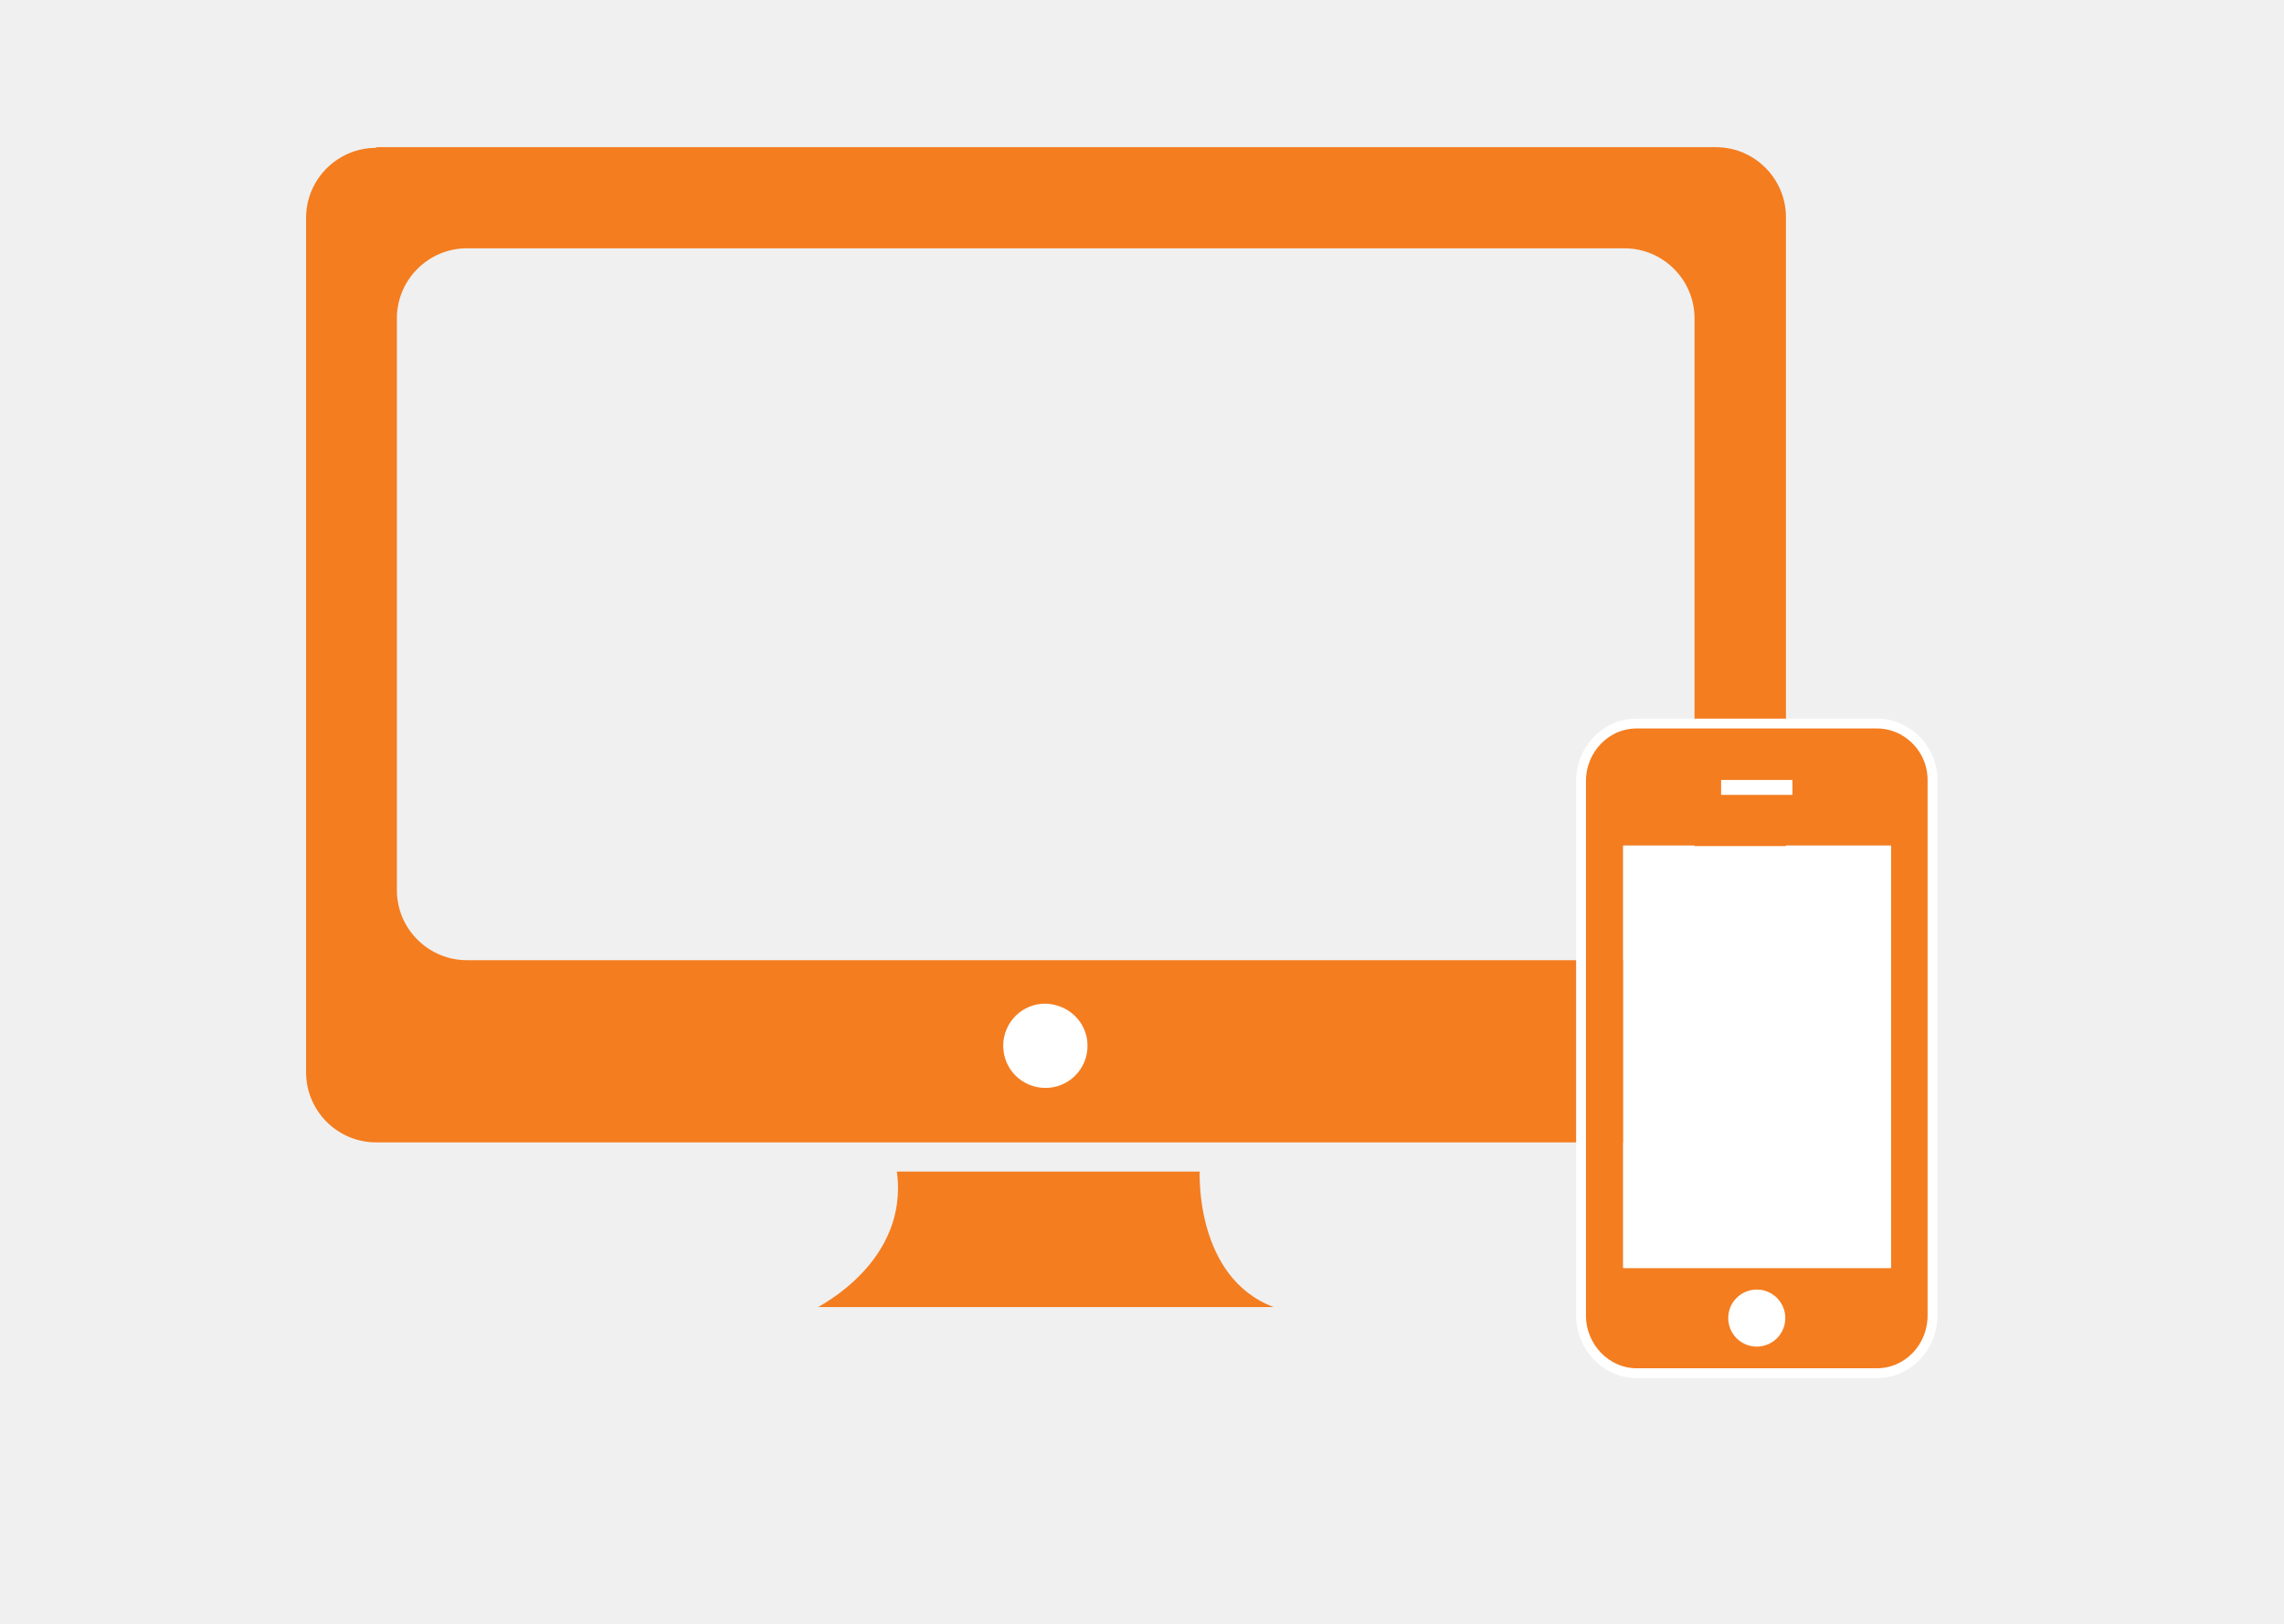
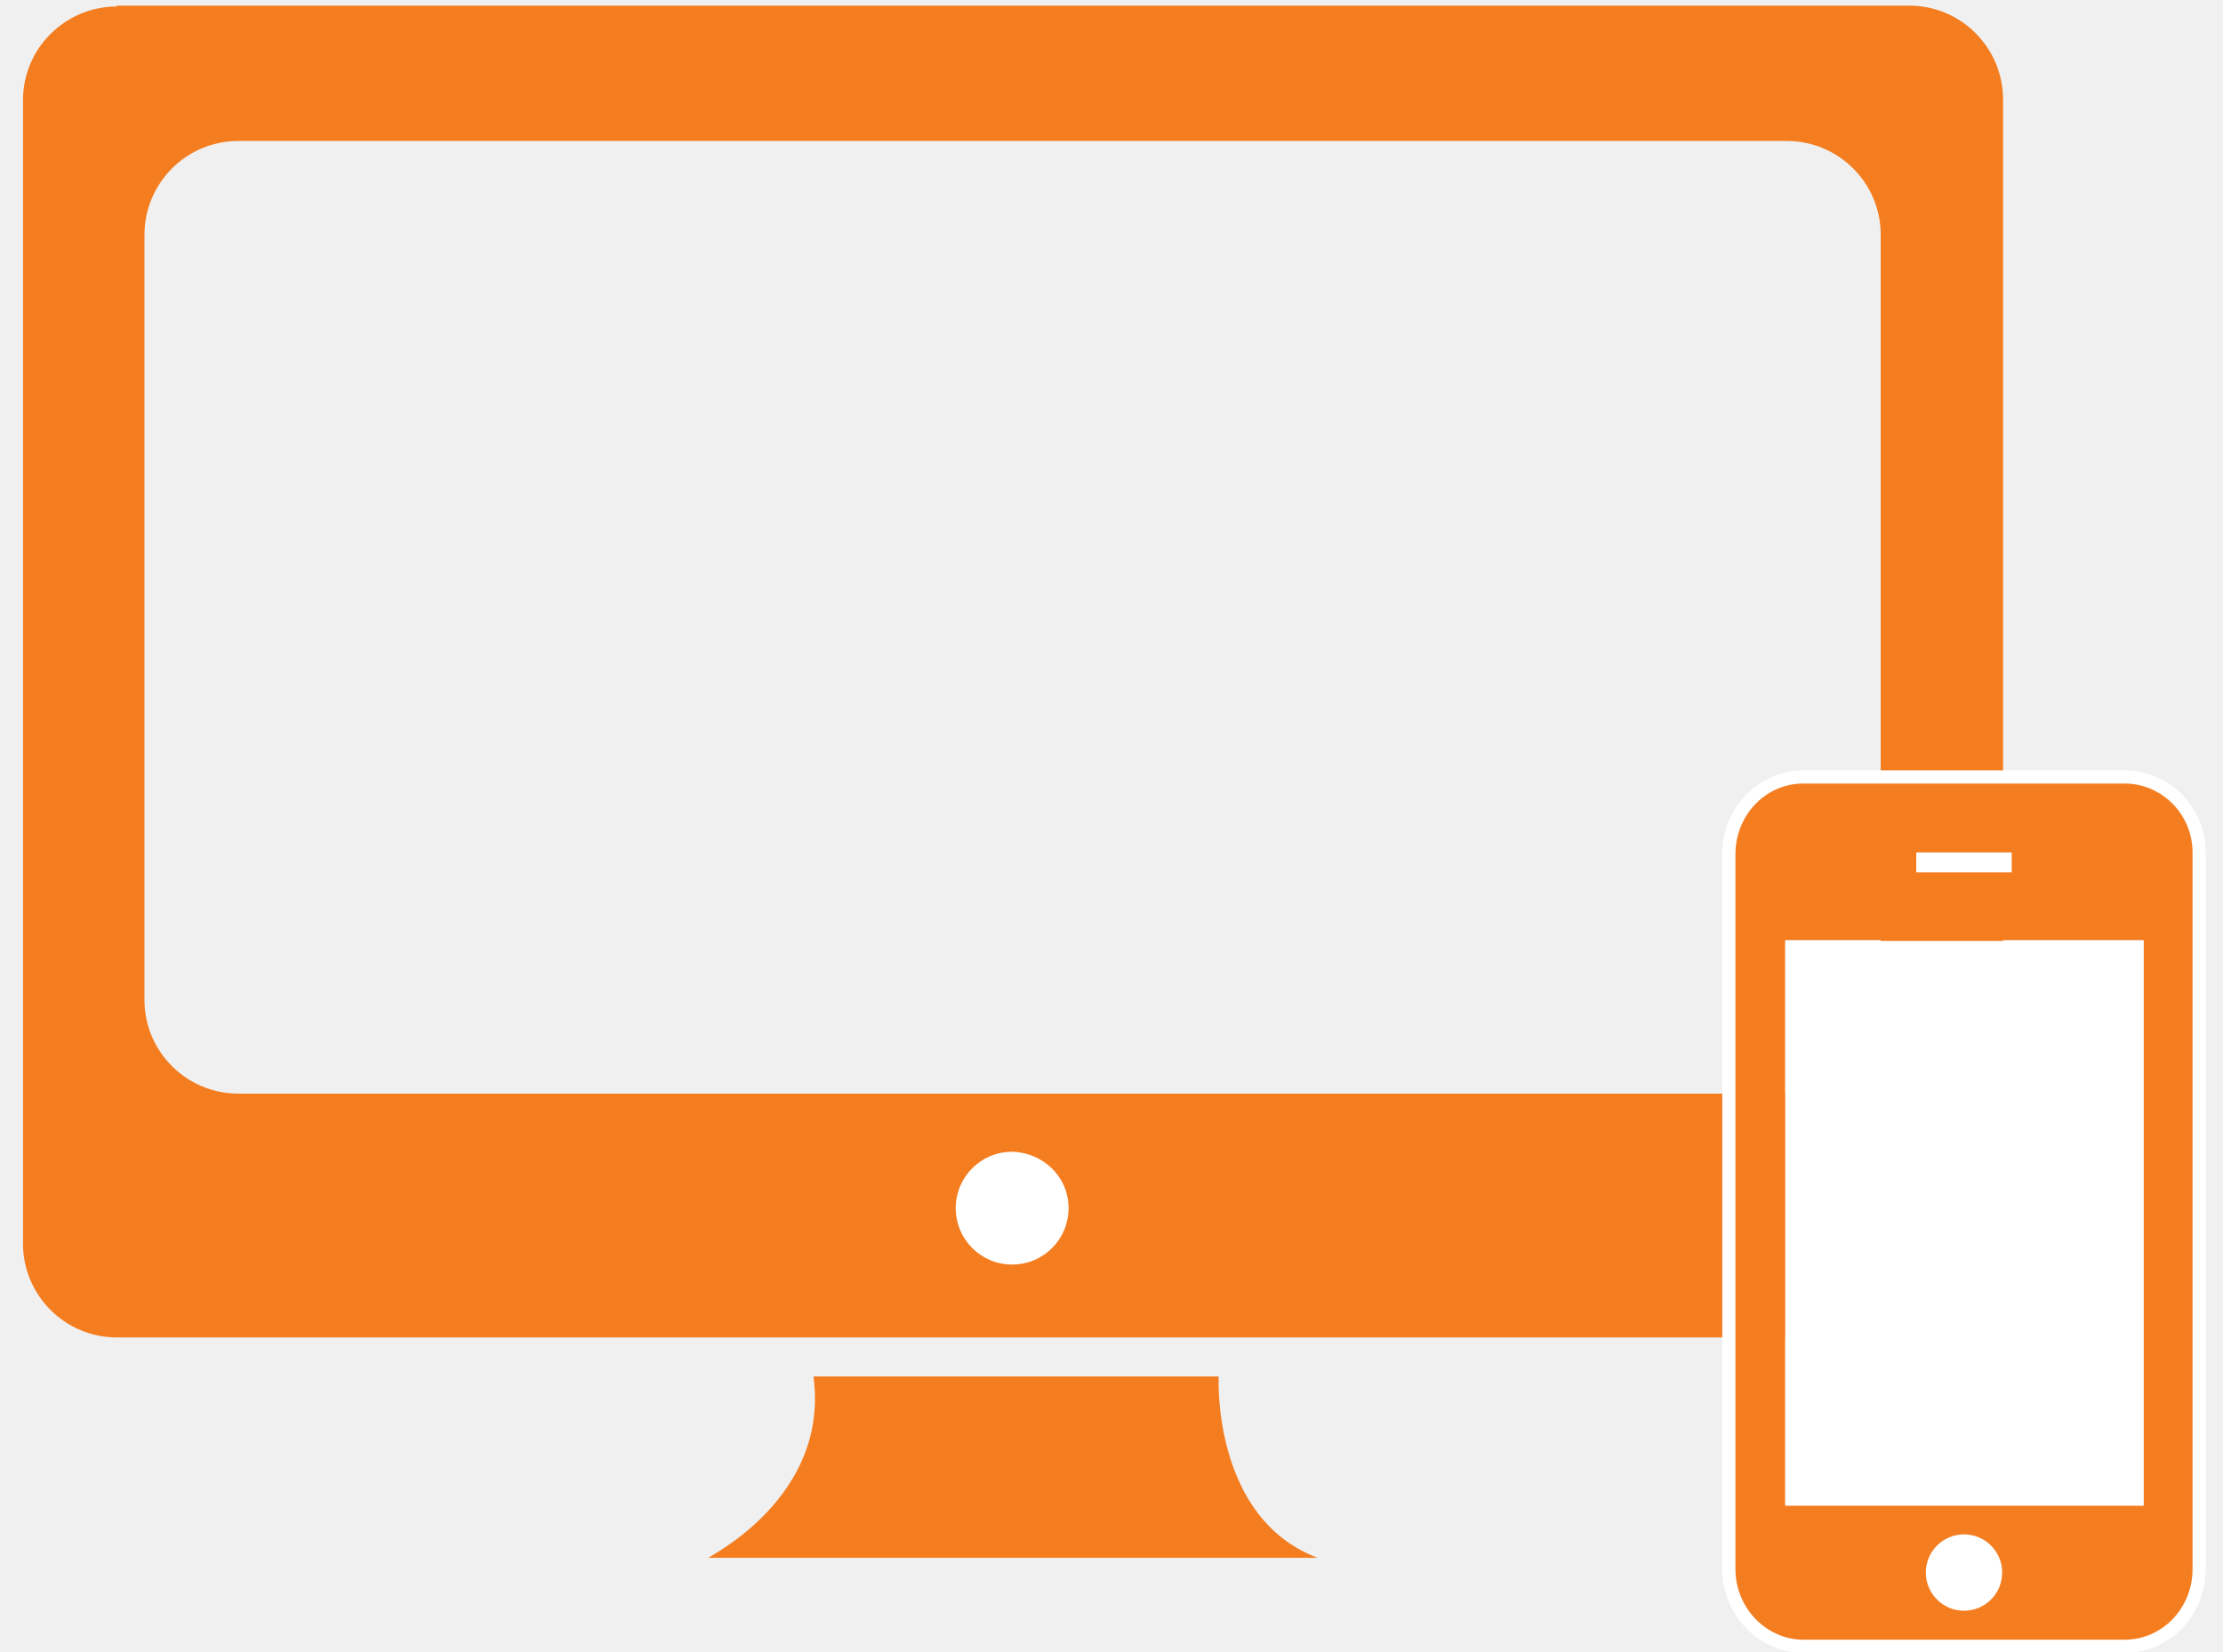
- <svg xmlns="http://www.w3.org/2000/svg" version="1.1" id="Layer_1" x="0px" y="0px" width="352.2px" height="250.4px" viewBox="0 0 352.2 250.4" enable-background="new 0 0 352.2 250.4" xml:space="preserve">
+ <svg xmlns="http://www.w3.org/2000/svg" width="256.2" height="190.4">
  <g>
-     <g>
-       <path fill="#F47D20" d="M58,22.8c-5.9,0-10.8,4.8-10.8,10.8v131.8c0,5.9,4.8,10.8,10.8,10.8h206.6c5.9,0,10.8-4.8,10.8-10.8V33.5    c0-5.9-4.8-10.8-10.8-10.8H58z M261.3,137.3c0,5.9-4.8,10.8-10.8,10.8H72c-5.9,0-10.8-4.8-10.8-10.8V49.1    c0-5.9,4.8-10.8,10.8-10.8h178.5c5.9,0,10.8,4.8,10.8,10.8V137.3z" />
-       <path fill="#FFFFFF" d="M167.7,161.3c0,3.6-2.9,6.5-6.5,6.5l0,0c-3.6,0-6.5-2.9-6.5-6.5l0,0c0-3.6,2.9-6.5,6.5-6.5l0,0    C164.8,154.9,167.7,157.7,167.7,161.3L167.7,161.3z" />
-       <path fill="#F47D20" d="M138.3,180.7H185c0,0-0.8,16.3,11.4,20.9h-70.2C126.1,201.5,140.2,194.7,138.3,180.7z" />
-     </g>
-     <g>
-       <g id="XMLID_1_">
-         <g>
-           <path fill="#F47D20" d="M298.1,120.5v82.4c0,4.9-3.9,8.9-8.6,8.9h-37c-4.8,0-8.6-4-8.6-8.9v-82.4c0-4.9,3.9-8.9,8.6-8.9h37      C294.2,111.6,298.1,115.6,298.1,120.5z M291.6,195.5v-65.1h-41.3v65.1H291.6z" />
-           <rect x="250.3" y="130.5" fill="#FFFFFF" width="41.3" height="65.1" />
+     <rect fill="none" id="canvas_background" height="192.4" width="258.2" y="-1" x="-1" />
+   </g>
+   <g>
+     <g id="svg_1">
+       <g id="svg_2">
+         <path id="svg_3" d="m13.45,0.75c-5.9,0 -10.8,4.8 -10.8,10.8l0,131.8c0,5.9 4.8,10.8 10.8,10.8l206.6,0c5.9,0 10.8,-4.8 10.8,-10.8l0,-131.9c0,-5.9 -4.8,-10.8 -10.8,-10.8l-206.6,0l0,0.1zm203.3,114.5c0,5.9 -4.8,10.8 -10.8,10.8l-178.5,0c-5.9,0 -10.8,-4.8 -10.8,-10.8l0,-88.2c0,-5.9 4.8,-10.8 10.8,-10.8l178.5,0c5.9,0 10.8,4.8 10.8,10.8l0,88.2z" fill="#F47D20" />
+         <path id="svg_4" d="m123.15,139.25c0,3.6 -2.9,6.5 -6.5,6.5l0,0c-3.6,0 -6.5,-2.9 -6.5,-6.5l0,0c0,-3.6 2.9,-6.5 6.5,-6.5l0,0c3.6,0.1 6.5,2.9 6.5,6.5l0,0z" fill="#FFFFFF" />
+         <path id="svg_5" d="m93.75,158.65l46.7,0c0,0 -0.8,16.3 11.4,20.9l-70.2,0c-0.1,-0.1 14,-6.9 12.1,-20.9z" fill="#F47D20" />
+       </g>
+       <g id="svg_6">
+         <g id="XMLID_1_">
+           <g id="svg_7">
+             <path id="svg_8" d="m253.55,98.45l0,82.4c0,4.9 -3.9,8.9 -8.6,8.9l-37,0c-4.8,0 -8.6,-4 -8.6,-8.9l0,-82.4c0,-4.9 3.9,-8.9 8.6,-8.9l37,0c4.7,0 8.6,4 8.6,8.9zm-6.5,75l0,-65.1l-41.3,0l0,65.1l41.3,0z" fill="#F47D20" />
+             <rect id="svg_9" height="65.1" width="41.3" fill="#FFFFFF" y="108.45" x="205.75" />
+           </g>
+           <g id="svg_10">
+             <path id="svg_11" d="m244.85,89.55l-37,0c-4.8,0 -8.6,4 -8.6,8.9l0,82.4c0,4.9 3.9,8.9 8.6,8.9l37,0c4.8,0 8.6,-4 8.6,-8.9l0,-82.4c0.1,-4.9 -3.8,-8.9 -8.6,-8.9z" stroke-miterlimit="10" stroke-width="1.518" stroke="#FFFFFF" fill="none" />
+           </g>
        </g>
-         <g>
-           <path fill="none" stroke="#FFFFFF" stroke-width="1.518" stroke-miterlimit="10" d="M289.4,111.6h-37c-4.8,0-8.6,4-8.6,8.9      v82.4c0,4.9,3.9,8.9,8.6,8.9h37c4.8,0,8.6-4,8.6-8.9v-82.4C298.1,115.6,294.2,111.6,289.4,111.6z" />
-         </g>
+         <circle id="svg_12" r="4.4" cy="181.25" cx="226.35" fill="#FFFFFF" />
+         <rect id="svg_13" height="2.3" width="11" fill="#FFFFFF" y="98.25" x="220.85" />
      </g>
-       <circle fill="#FFFFFF" cx="270.9" cy="203.3" r="4.4" />
-       <rect x="265.4" y="120.3" fill="#FFFFFF" width="11" height="2.3" />
    </g>
  </g>
</svg>
